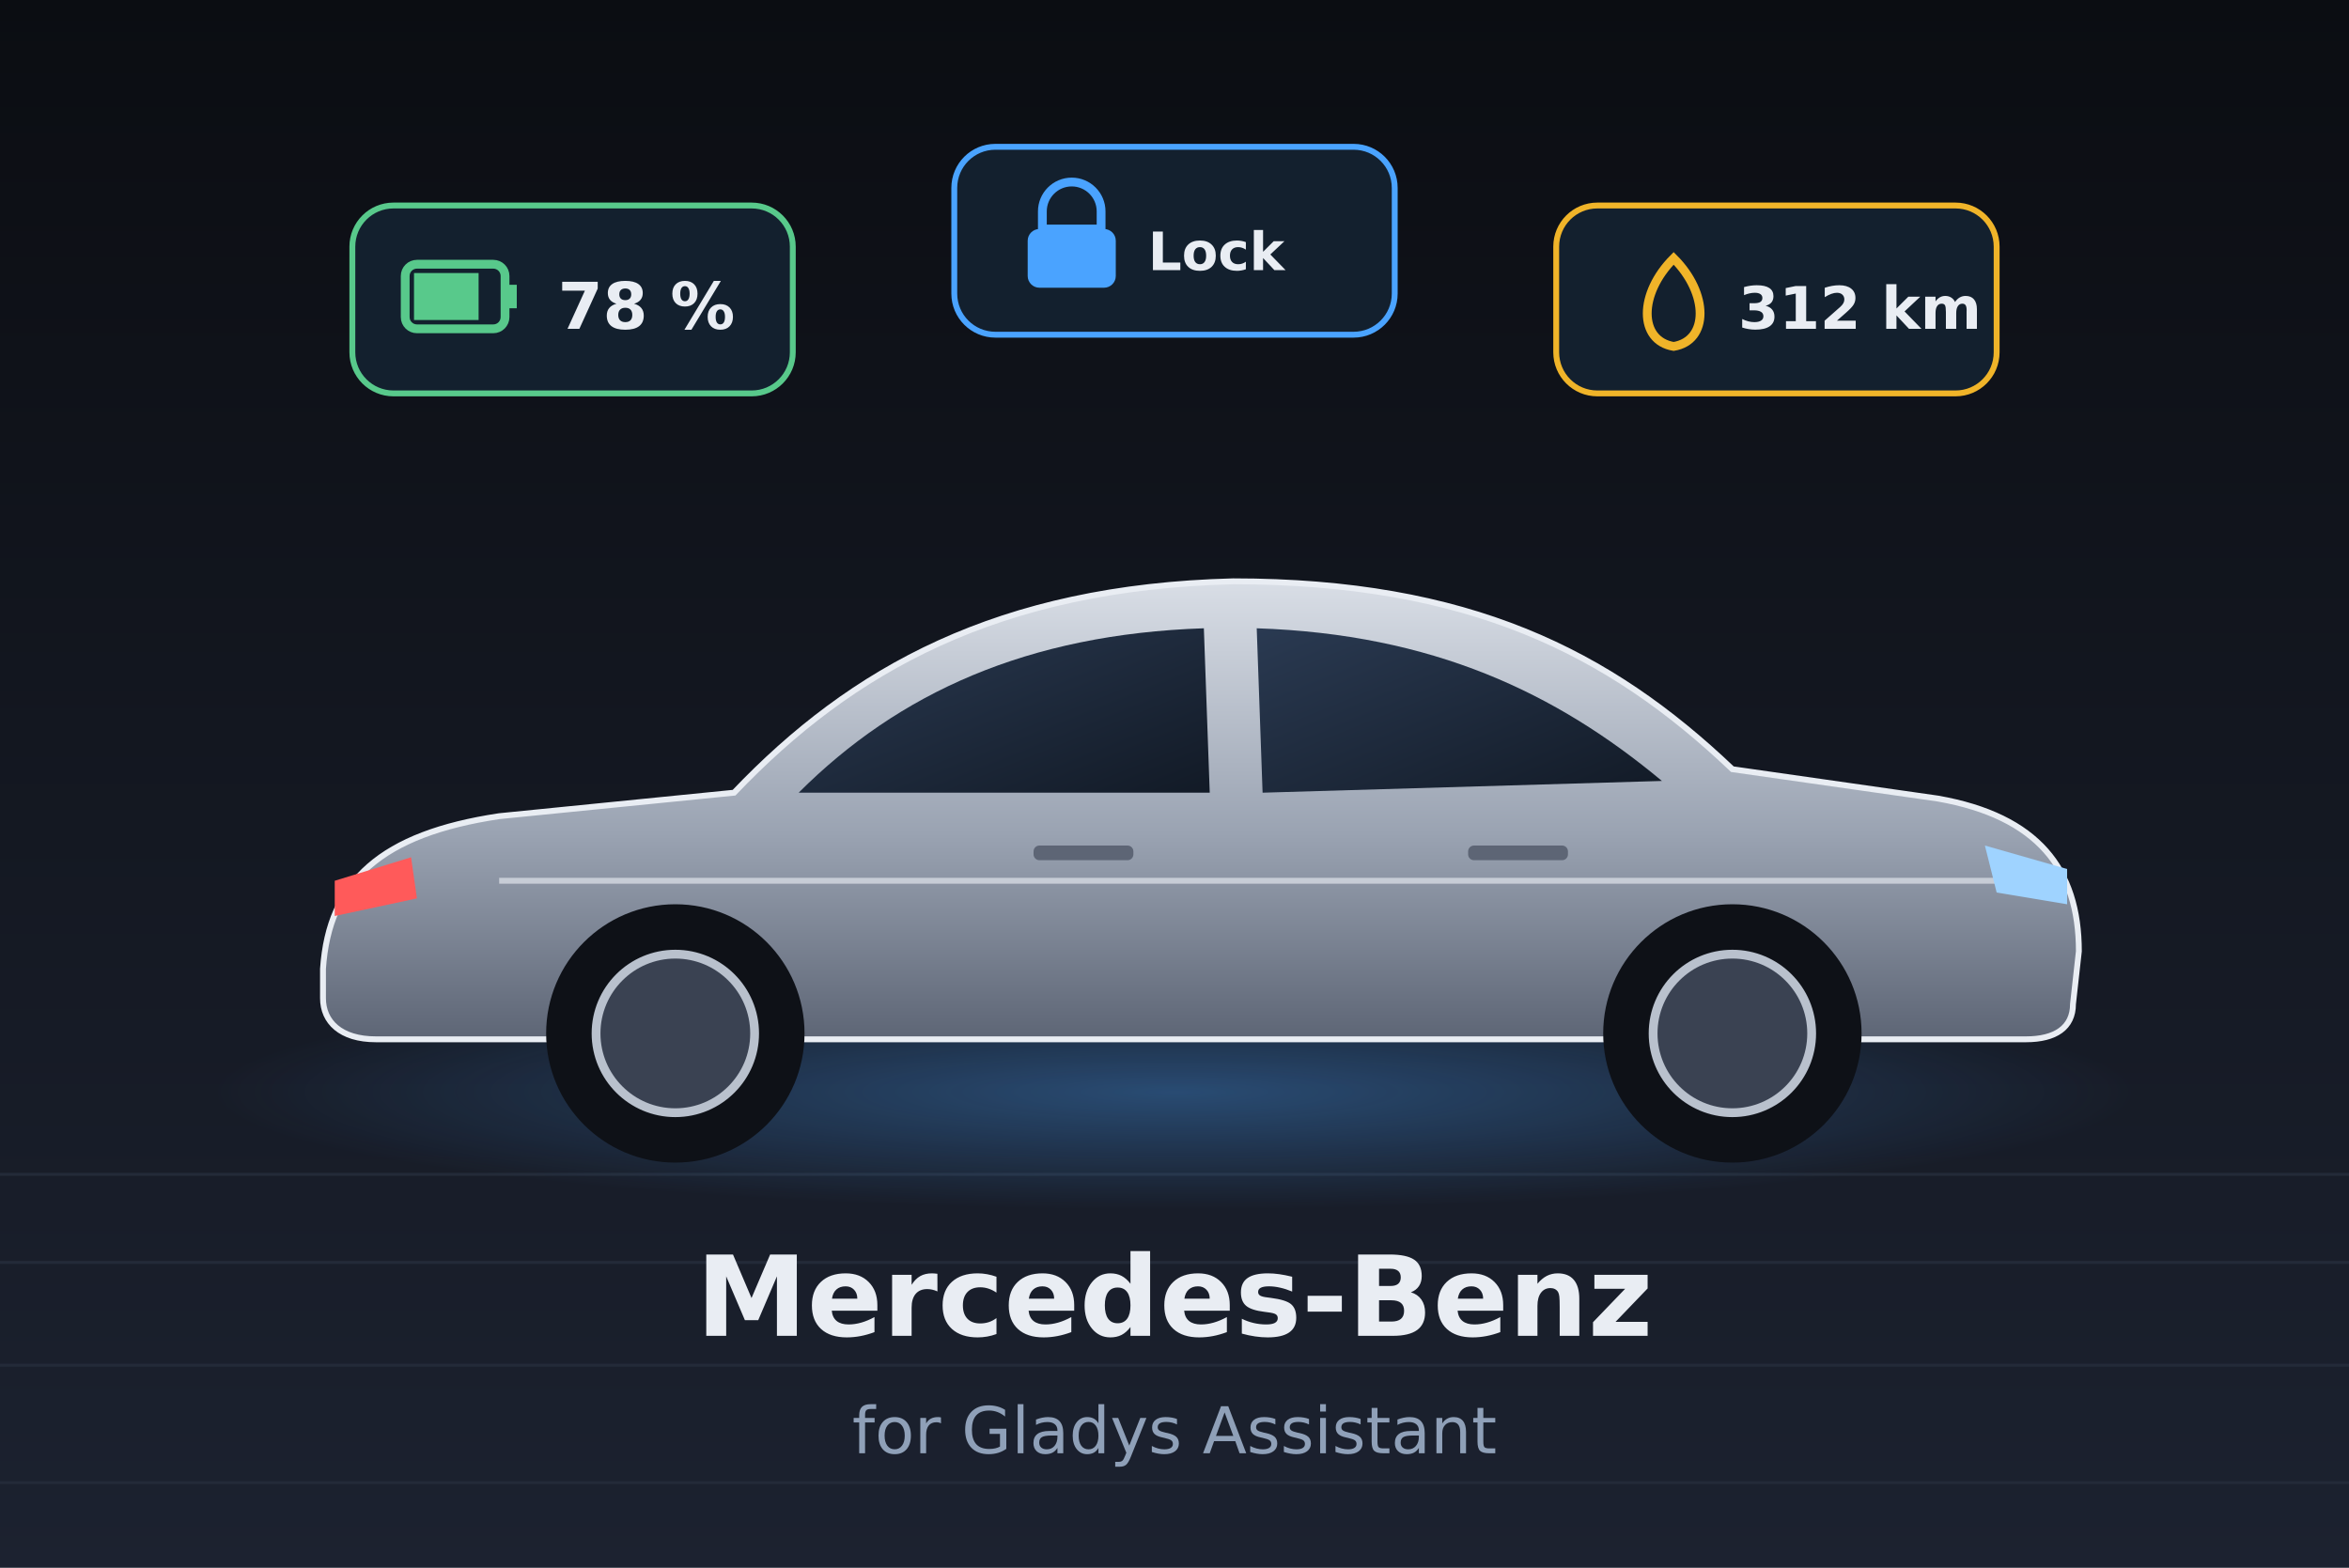
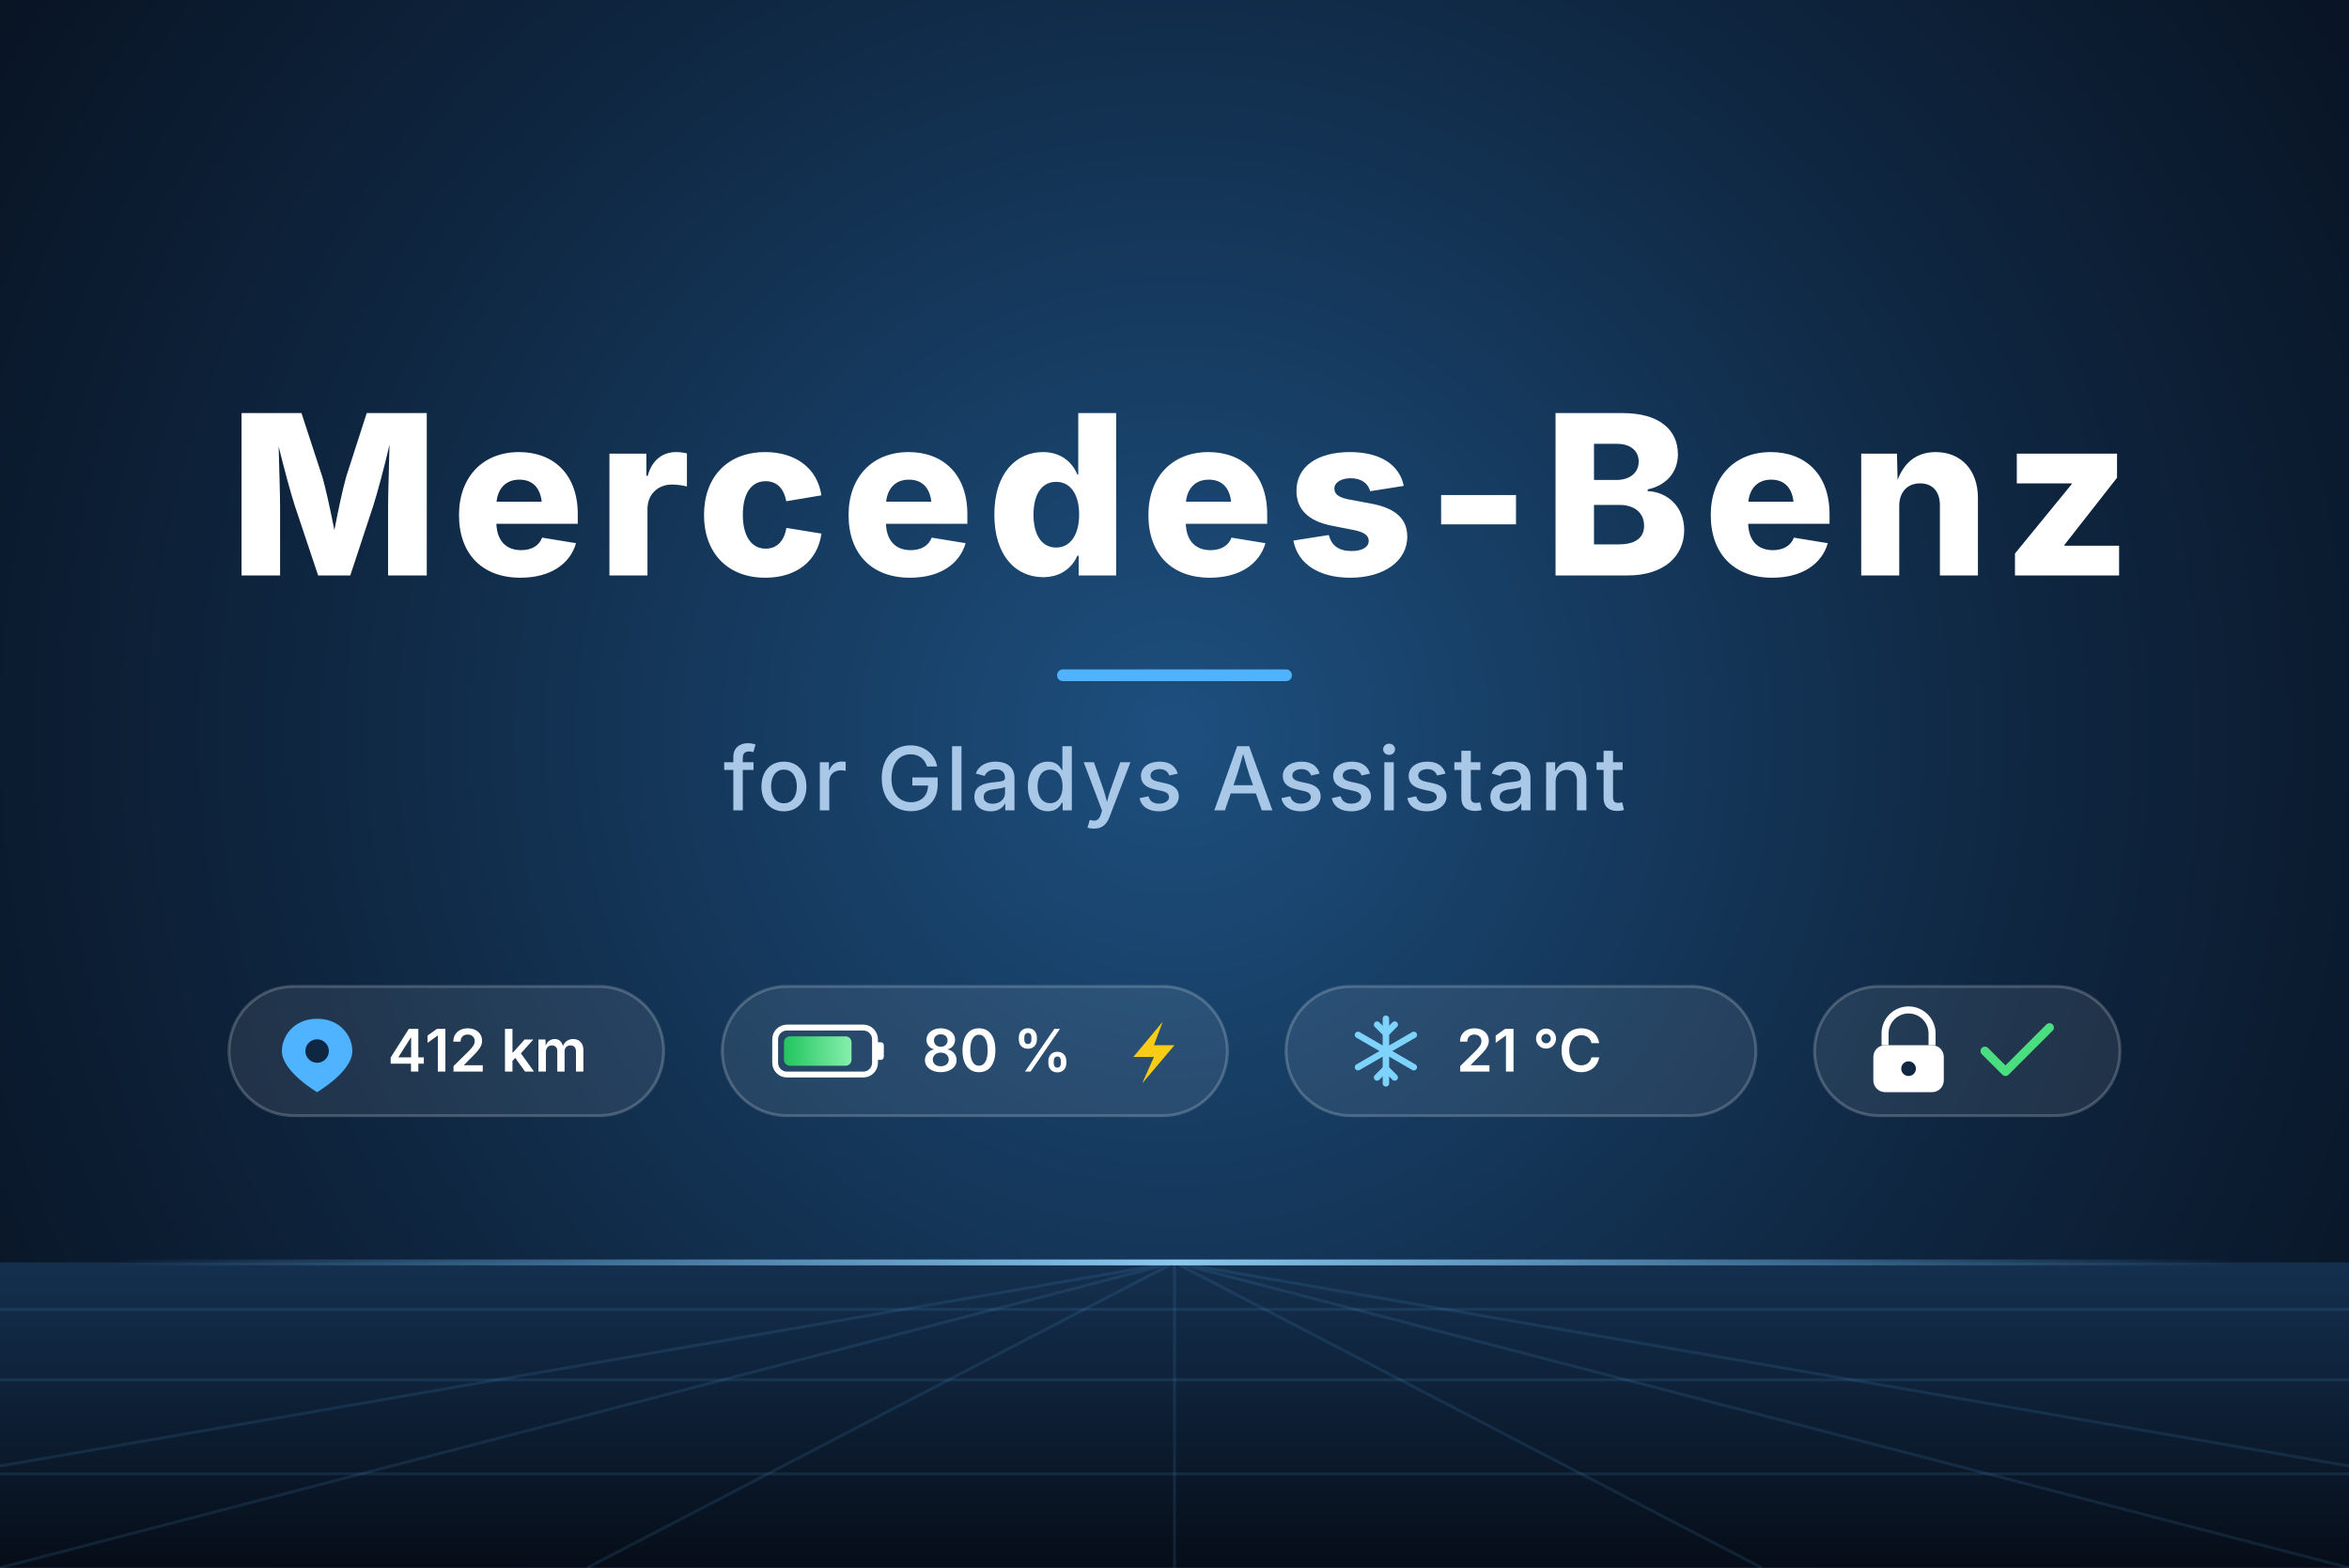
<svg xmlns="http://www.w3.org/2000/svg" width="800" height="534" viewBox="0 0 800 534">
  <defs>
-     <linearGradient id="bg" x1="0" y1="0" x2="0" y2="1">
-       <stop offset="0" stop-color="#0b0d12" />
-       <stop offset="1" stop-color="#1c2230" />
+     <radialGradient id="sky" cx="400" cy="250" r="520" gradientUnits="userSpaceOnUse">
+       <stop offset="0" stop-color="#1d4f7e" />
+       <stop offset="0.55" stop-color="#0f2742" />
+       <stop offset="1" stop-color="#070f1c" />
+     </radialGradient>
+     <linearGradient id="floor" x1="0" y1="0" x2="0" y2="1">
+       <stop offset="0" stop-color="#14304f" />
+       <stop offset="1" stop-color="#060d18" />
    </linearGradient>
-     <linearGradient id="paint" x1="0" y1="0" x2="0" y2="1">
-       <stop offset="0" stop-color="#d9dee6" />
-       <stop offset="0.55" stop-color="#9aa3b2" />
-       <stop offset="1" stop-color="#5d6575" />
+     <linearGradient id="horizon" x1="0" y1="0" x2="1" y2="0">
+       <stop offset="0" stop-color="#6cc4ff" stop-opacity="0" />
+       <stop offset="0.5" stop-color="#9ad8ff" stop-opacity="0.9" />
+       <stop offset="1" stop-color="#6cc4ff" stop-opacity="0" />
    </linearGradient>
-     <linearGradient id="glass" x1="0" y1="0" x2="1" y2="1">
-       <stop offset="0" stop-color="#2a3a52" />
-       <stop offset="1" stop-color="#121a26" />
+     <linearGradient id="charge" x1="0" y1="0" x2="1" y2="0">
+       <stop offset="0" stop-color="#22c55e" />
+       <stop offset="1" stop-color="#86efac" />
    </linearGradient>
-     <radialGradient id="floor" cx="0.5" cy="0.5" r="0.5">
-       <stop offset="0" stop-color="#4aa3ff" stop-opacity="0.35" />
-       <stop offset="1" stop-color="#4aa3ff" stop-opacity="0" />
-     </radialGradient>
  </defs>
-   <rect width="800" height="534" fill="url(#bg)" />
-   <g stroke="#232a38" stroke-width="1">
-     <path d="M0 400 H800 M0 430 H800 M0 465 H800 M0 505 H800" />
+   <rect width="800" height="534" fill="url(#sky)" />
+   <rect y="430" width="800" height="104" fill="url(#floor)" />
+   <g stroke="#5aa9e6" stroke-opacity="0.13" stroke-width="1" fill="none">
+     <path d="M400 430 L-200 534 M400 430 L0 534 M400 430 L200 534 M400 430 L400 534              M400 430 L600 534 M400 430 L800 534 M400 430 L1000 534" />
+     <path d="M0 446 H800 M0 470 H800 M0 502 H800" />
  </g>
-   <ellipse cx="400" cy="372" rx="330" ry="40" fill="url(#floor)" />
-   <path d="M110 330 C 112 300, 130 284, 170 278 L 250 270 C 290 228, 340 200, 420 198            C 500 198, 548 222, 590 262 L 660 272 C 694 278, 708 296, 708 324 L 706 342            C 706 350, 700 354, 690 354 L 128 354 C 116 354, 110 348, 110 340 Z" fill="url(#paint)" stroke="#e9edf3" stroke-width="2" />
-   <path d="M272 270 C 306 236, 350 216, 410 214 L 412 270 Z" fill="url(#glass)" />
-   <path d="M428 214 C 488 216, 530 236, 566 266 L 430 270 Z" fill="url(#glass)" />
-   <path d="M170 300 H 690" stroke="#eef2f7" stroke-width="2" stroke-opacity="0.6" />
-   <rect x="352" y="288" width="34" height="5" rx="2" fill="#5d6575" />
-   <rect x="500" y="288" width="34" height="5" rx="2" fill="#5d6575" />
-   <path d="M676 288 L 704 296 L 704 308 L 680 304 Z" fill="#9fd3ff" />
-   <path d="M114 300 L 140 292 L 142 306 L 114 312 Z" fill="#ff5a5a" />
-   <g>
-     <circle cx="230" cy="352" r="44" fill="#0e1117" />
-     <circle cx="230" cy="352" r="27" fill="#3a4252" stroke="#b9c1cd" stroke-width="3" />
-     <circle cx="590" cy="352" r="44" fill="#0e1117" />
-     <circle cx="590" cy="352" r="27" fill="#3a4252" stroke="#b9c1cd" stroke-width="3" />
-   </g>
-   <g font-family="DejaVu Sans, Arial, sans-serif" font-weight="bold">
-     <g transform="translate(120 70)">
-       <rect width="150" height="64" rx="14" fill="#13202e" stroke="#58c98b" stroke-width="2" />
-       <rect x="18" y="20" width="34" height="22" rx="4" fill="none" stroke="#58c98b" stroke-width="3" />
-       <rect x="21" y="23" width="22" height="16" fill="#58c98b" />
-       <rect x="52" y="27" width="4" height="8" fill="#58c98b" />
-       <text x="70" y="42" fill="#e9edf3" font-size="22">78 %</text>
+   <rect x="40" y="429" width="720" height="2" fill="url(#horizon)" />
+   <text x="402" y="196" text-anchor="middle" font-family="Inter, DejaVu Sans, Arial, sans-serif" font-size="76" font-weight="800" letter-spacing="4" fill="#ffffff">Mercedes-Benz</text>
+   <rect x="360" y="228" width="80" height="4" rx="2" fill="#4fb3ff" />
+   <text x="400" y="276" text-anchor="middle" font-family="Inter, DejaVu Sans, Arial, sans-serif" font-size="30" font-weight="500" letter-spacing="1" fill="#a9c8e8">for Gladys Assistant</text>
+   <g font-family="Inter, DejaVu Sans, Arial, sans-serif" font-size="20" font-weight="600" fill="#ffffff">
+     <g transform="translate(78 336)">
+       <rect width="148" height="44" rx="22" fill="#ffffff" fill-opacity="0.08" stroke="#ffffff" stroke-opacity="0.2" />
+       <path d="M30 11 C22 11 18 17 18 22 C18 29 30 36 30 36 C30 36 42 29 42 22 C42 17 38 11 30 11 Z" fill="#4fb3ff" />
+       <circle cx="30" cy="22" r="4" fill="#0f2742" />
+       <text x="54" y="29">412 km</text>
    </g>
-     <g transform="translate(325 50)">
-       <rect width="150" height="64" rx="14" fill="#13202e" stroke="#4aa3ff" stroke-width="2" />
-       <path d="M30 22 a10 10 0 0 1 20 0 v6 h-20 z" fill="none" stroke="#4aa3ff" stroke-width="3" />
-       <rect x="25" y="28" width="30" height="20" rx="4" fill="#4aa3ff" />
-       <text x="66" y="42" fill="#e9edf3" font-size="18">Lock</text>
+     <g transform="translate(246 336)">
+       <rect width="172" height="44" rx="22" fill="#ffffff" fill-opacity="0.08" stroke="#ffffff" stroke-opacity="0.2" />
+       <rect x="18" y="14" width="34" height="16" rx="4" fill="none" stroke="#ffffff" stroke-width="2" />
+       <rect x="52" y="19" width="3" height="6" rx="1" fill="#ffffff" />
+       <rect x="21" y="17" width="23" height="10" rx="2" fill="url(#charge)" />
+       <text x="68" y="29">80 %</text>
+       <path d="M150 12 L140 24 H147 L143 33 L154 20 H147 Z" fill="#facc15" />
    </g>
-     <g transform="translate(530 70)">
-       <rect width="150" height="64" rx="14" fill="#13202e" stroke="#f0b429" stroke-width="2" />
-       <path d="M40 18 C 28 30, 28 46, 40 48 C 52 46, 52 30, 40 18 Z" fill="none" stroke="#f0b429" stroke-width="3" />
-       <text x="62" y="42" fill="#e9edf3" font-size="20">312 km</text>
+     <g transform="translate(438 336)">
+       <rect width="160" height="44" rx="22" fill="#ffffff" fill-opacity="0.08" stroke="#ffffff" stroke-opacity="0.2" />
+       <g transform="translate(34 22)" stroke="#7dd3fc" stroke-width="2.2" stroke-linecap="round" fill="none">
+         <path d="M0 -11 V11 M-9.5 -5.5 L9.5 5.5 M-9.5 5.5 L9.5 -5.5" />
+         <path d="M-3 -9 L0 -6 L3 -9 M-3 9 L0 6 L3 9" />
+       </g>
+       <text x="58" y="29">21 °C</text>
+     </g>
+     <g transform="translate(618 336)">
+       <rect width="104" height="44" rx="22" fill="#ffffff" fill-opacity="0.08" stroke="#ffffff" stroke-opacity="0.2" />
+       <path d="M24 20 V16 A8 8 0 0 1 40 16 V20" fill="none" stroke="#ffffff" stroke-width="2.4" />
+       <rect x="20" y="20" width="24" height="16" rx="4" fill="#ffffff" />
+       <circle cx="32" cy="28" r="2.5" fill="#0f2742" />
+       <path d="M58 22 L65 29 L80 14" fill="none" stroke="#4ade80" stroke-width="3" stroke-linecap="round" stroke-linejoin="round" />
    </g>
  </g>
-   <text x="400" y="455" fill="#e9edf3" font-family="DejaVu Sans, Arial, sans-serif" font-size="38" font-weight="bold" text-anchor="middle">Mercedes-Benz</text>
-   <text x="400" y="495" fill="#8fa0b8" font-family="DejaVu Sans, Arial, sans-serif" font-size="22" text-anchor="middle">for Gladys Assistant</text>
</svg>
